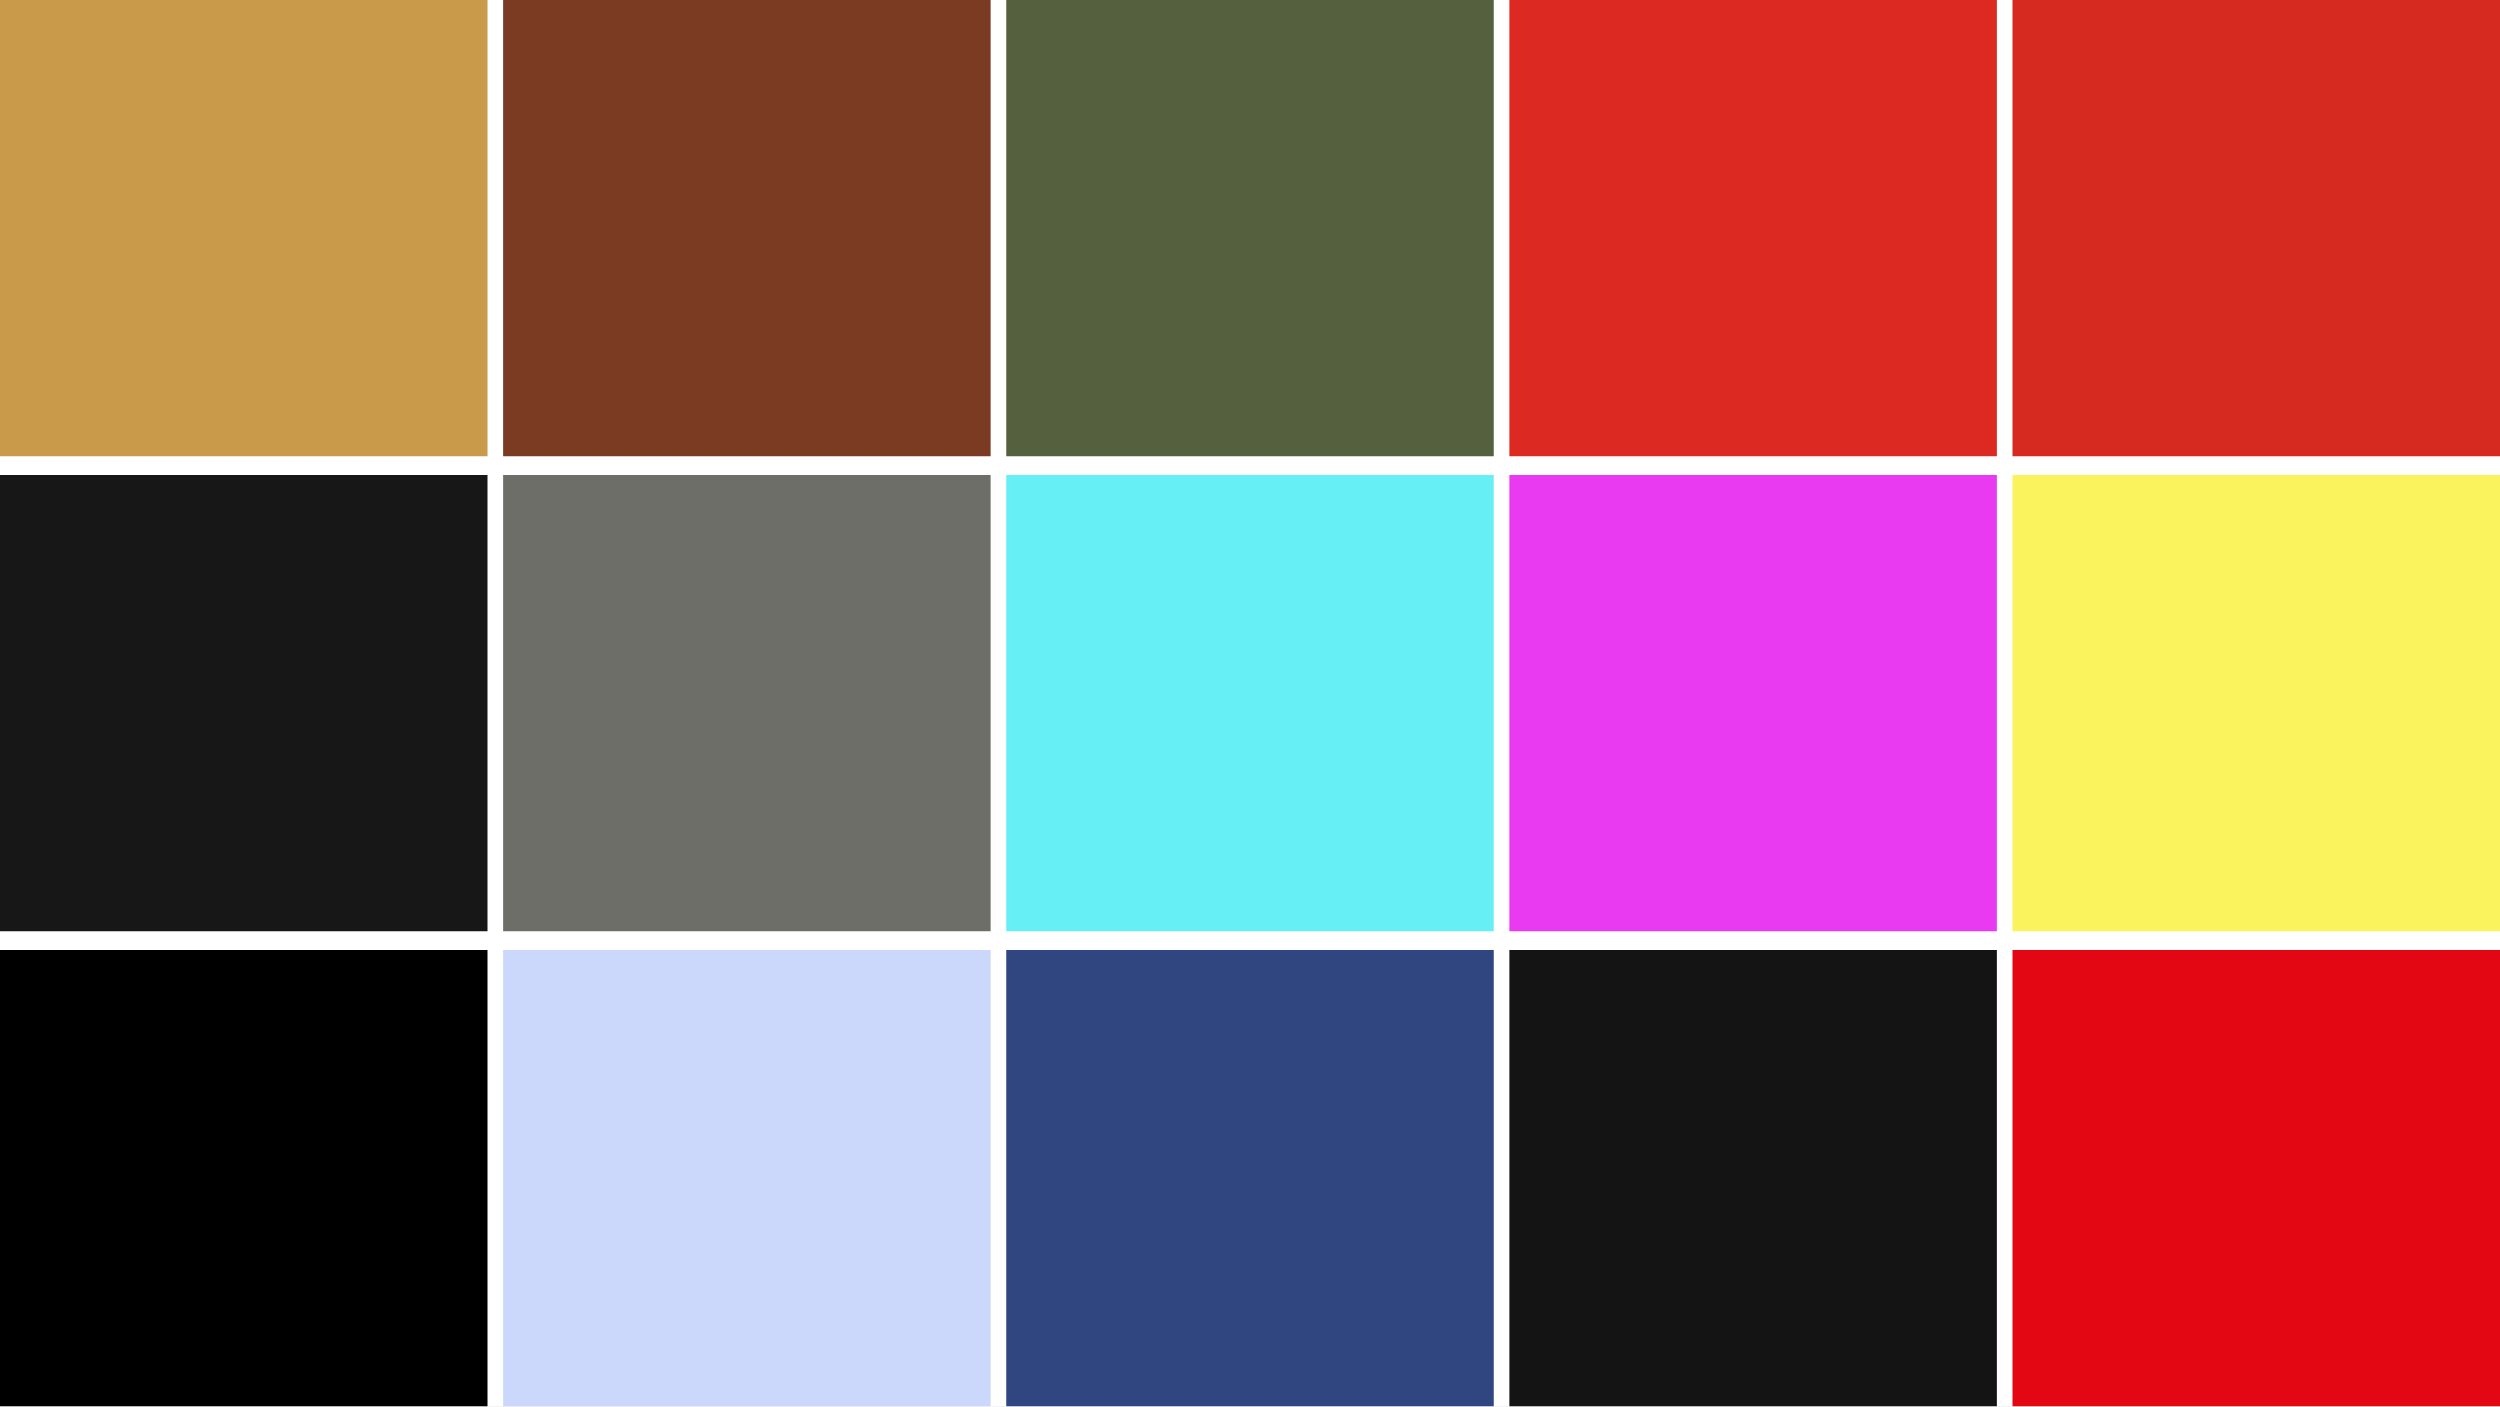
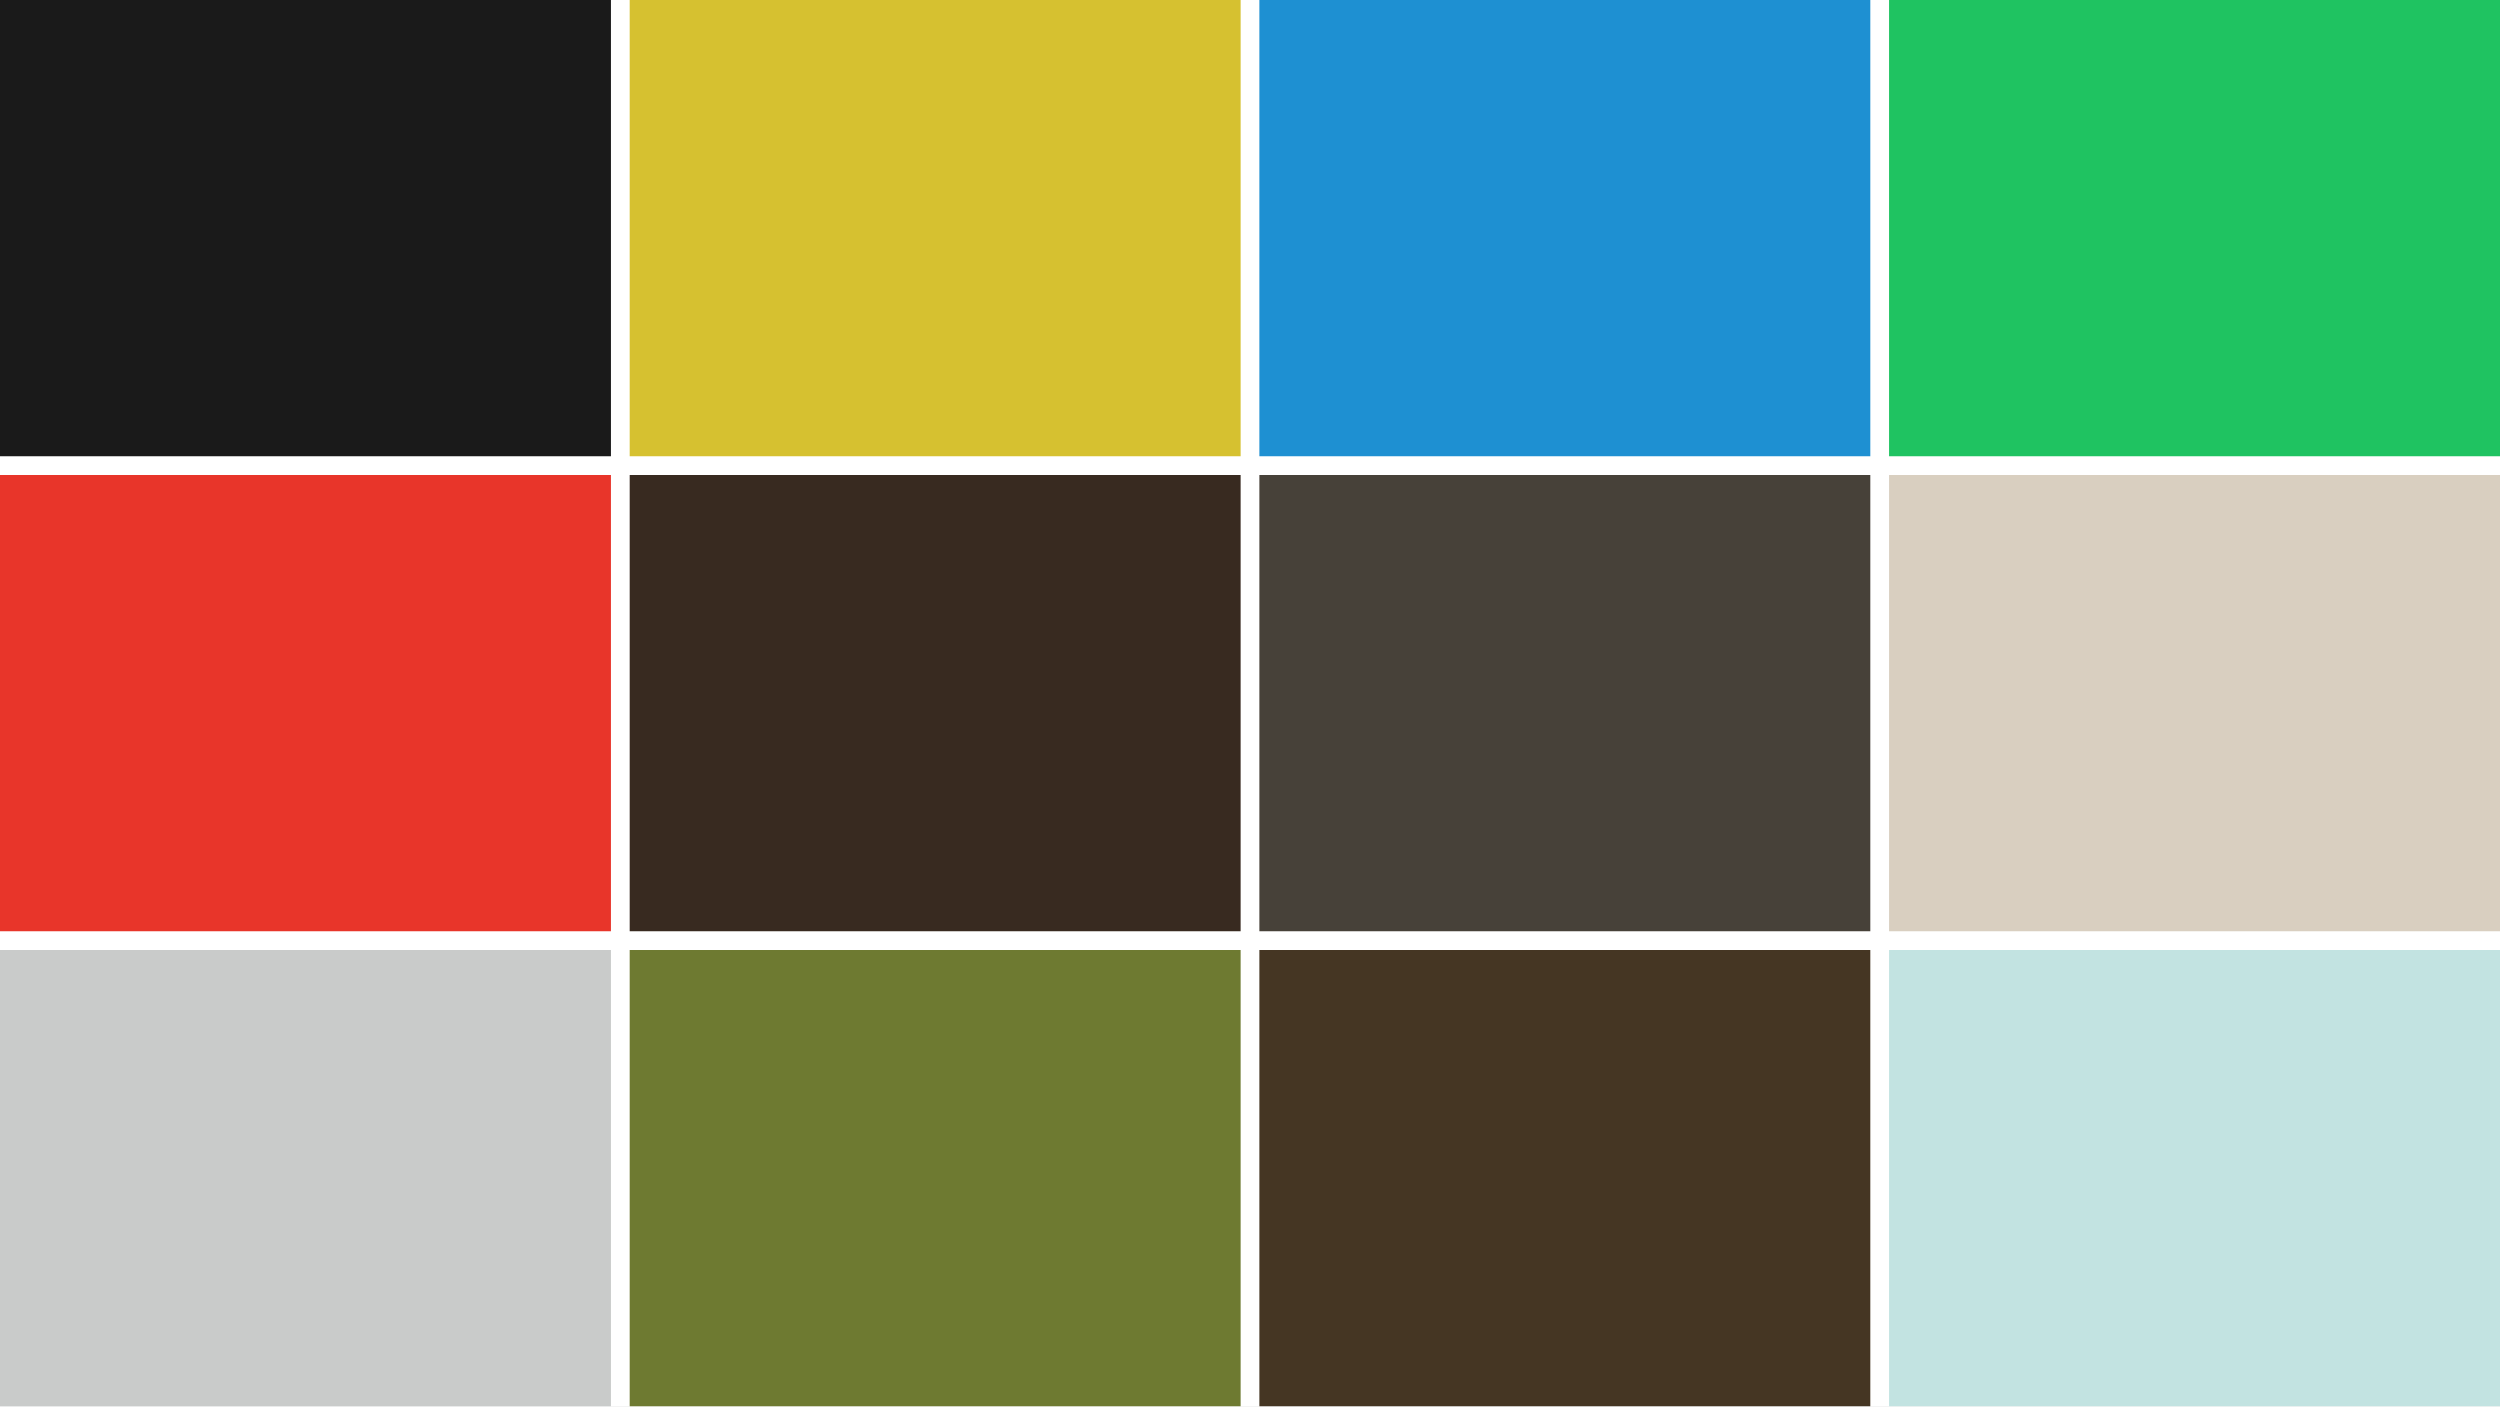
- <svg xmlns="http://www.w3.org/2000/svg" viewBox="0 0 1600 900" width="1600" height="900" role="img" aria-label="A grid of color swatches">
+ <svg xmlns="http://www.w3.org/2000/svg" viewBox="0 0 1600 900" width="1600" height="900" role="img" aria-label="A grid of twelve fiberglass shell colors">
  <rect width="1600" height="900" fill="#ffffff" />
  <g>
-     <rect x="0" y="0" width="312" height="292" fill="#C89A4A" />
-     <rect x="322" y="0" width="312" height="292" fill="#7B3B22" />
-     <rect x="644" y="0" width="312" height="292" fill="#55603E" />
-     <rect x="966" y="0" width="312" height="292" fill="#DC2A22" />
-     <rect x="1288" y="0" width="312" height="292" fill="#D6291F" />
-     <rect x="0" y="304" width="312" height="292" fill="#171717" />
-     <rect x="322" y="304" width="312" height="292" fill="#6E6E69" />
-     <rect x="644" y="304" width="312" height="292" fill="#66F0F5" />
-     <rect x="966" y="304" width="312" height="292" fill="#E93AF2" />
-     <rect x="1288" y="304" width="312" height="292" fill="#FAF35E" />
-     <rect x="0" y="608" width="312" height="292" fill="#000000" />
-     <rect x="322" y="608" width="312" height="292" fill="#CBD8FB" />
-     <rect x="644" y="608" width="312" height="292" fill="#2F4680" />
-     <rect x="966" y="608" width="312" height="292" fill="#141414" />
-     <rect x="1288" y="608" width="312" height="292" fill="#E30613" />
+     <rect x="0" y="0" width="391" height="292" fill="#1A1A1A" />
+     <rect x="403" y="0" width="391" height="292" fill="#D6C130" />
+     <rect x="806" y="0" width="391" height="292" fill="#1E90D2" />
+     <rect x="1209" y="0" width="391" height="292" fill="#1FC361" />
+     <rect x="0" y="304" width="391" height="292" fill="#E8352A" />
+     <rect x="403" y="304" width="391" height="292" fill="#382A20" />
+     <rect x="806" y="304" width="391" height="292" fill="#474139" />
+     <rect x="1209" y="304" width="391" height="292" fill="#D9CFC0" />
+     <rect x="0" y="608" width="391" height="292" fill="#C9CBCA" />
+     <rect x="403" y="608" width="391" height="292" fill="#6E7A31" />
+     <rect x="806" y="608" width="391" height="292" fill="#453623" />
+     <rect x="1209" y="608" width="391" height="292" fill="#C2E3E1" />
  </g>
</svg>
